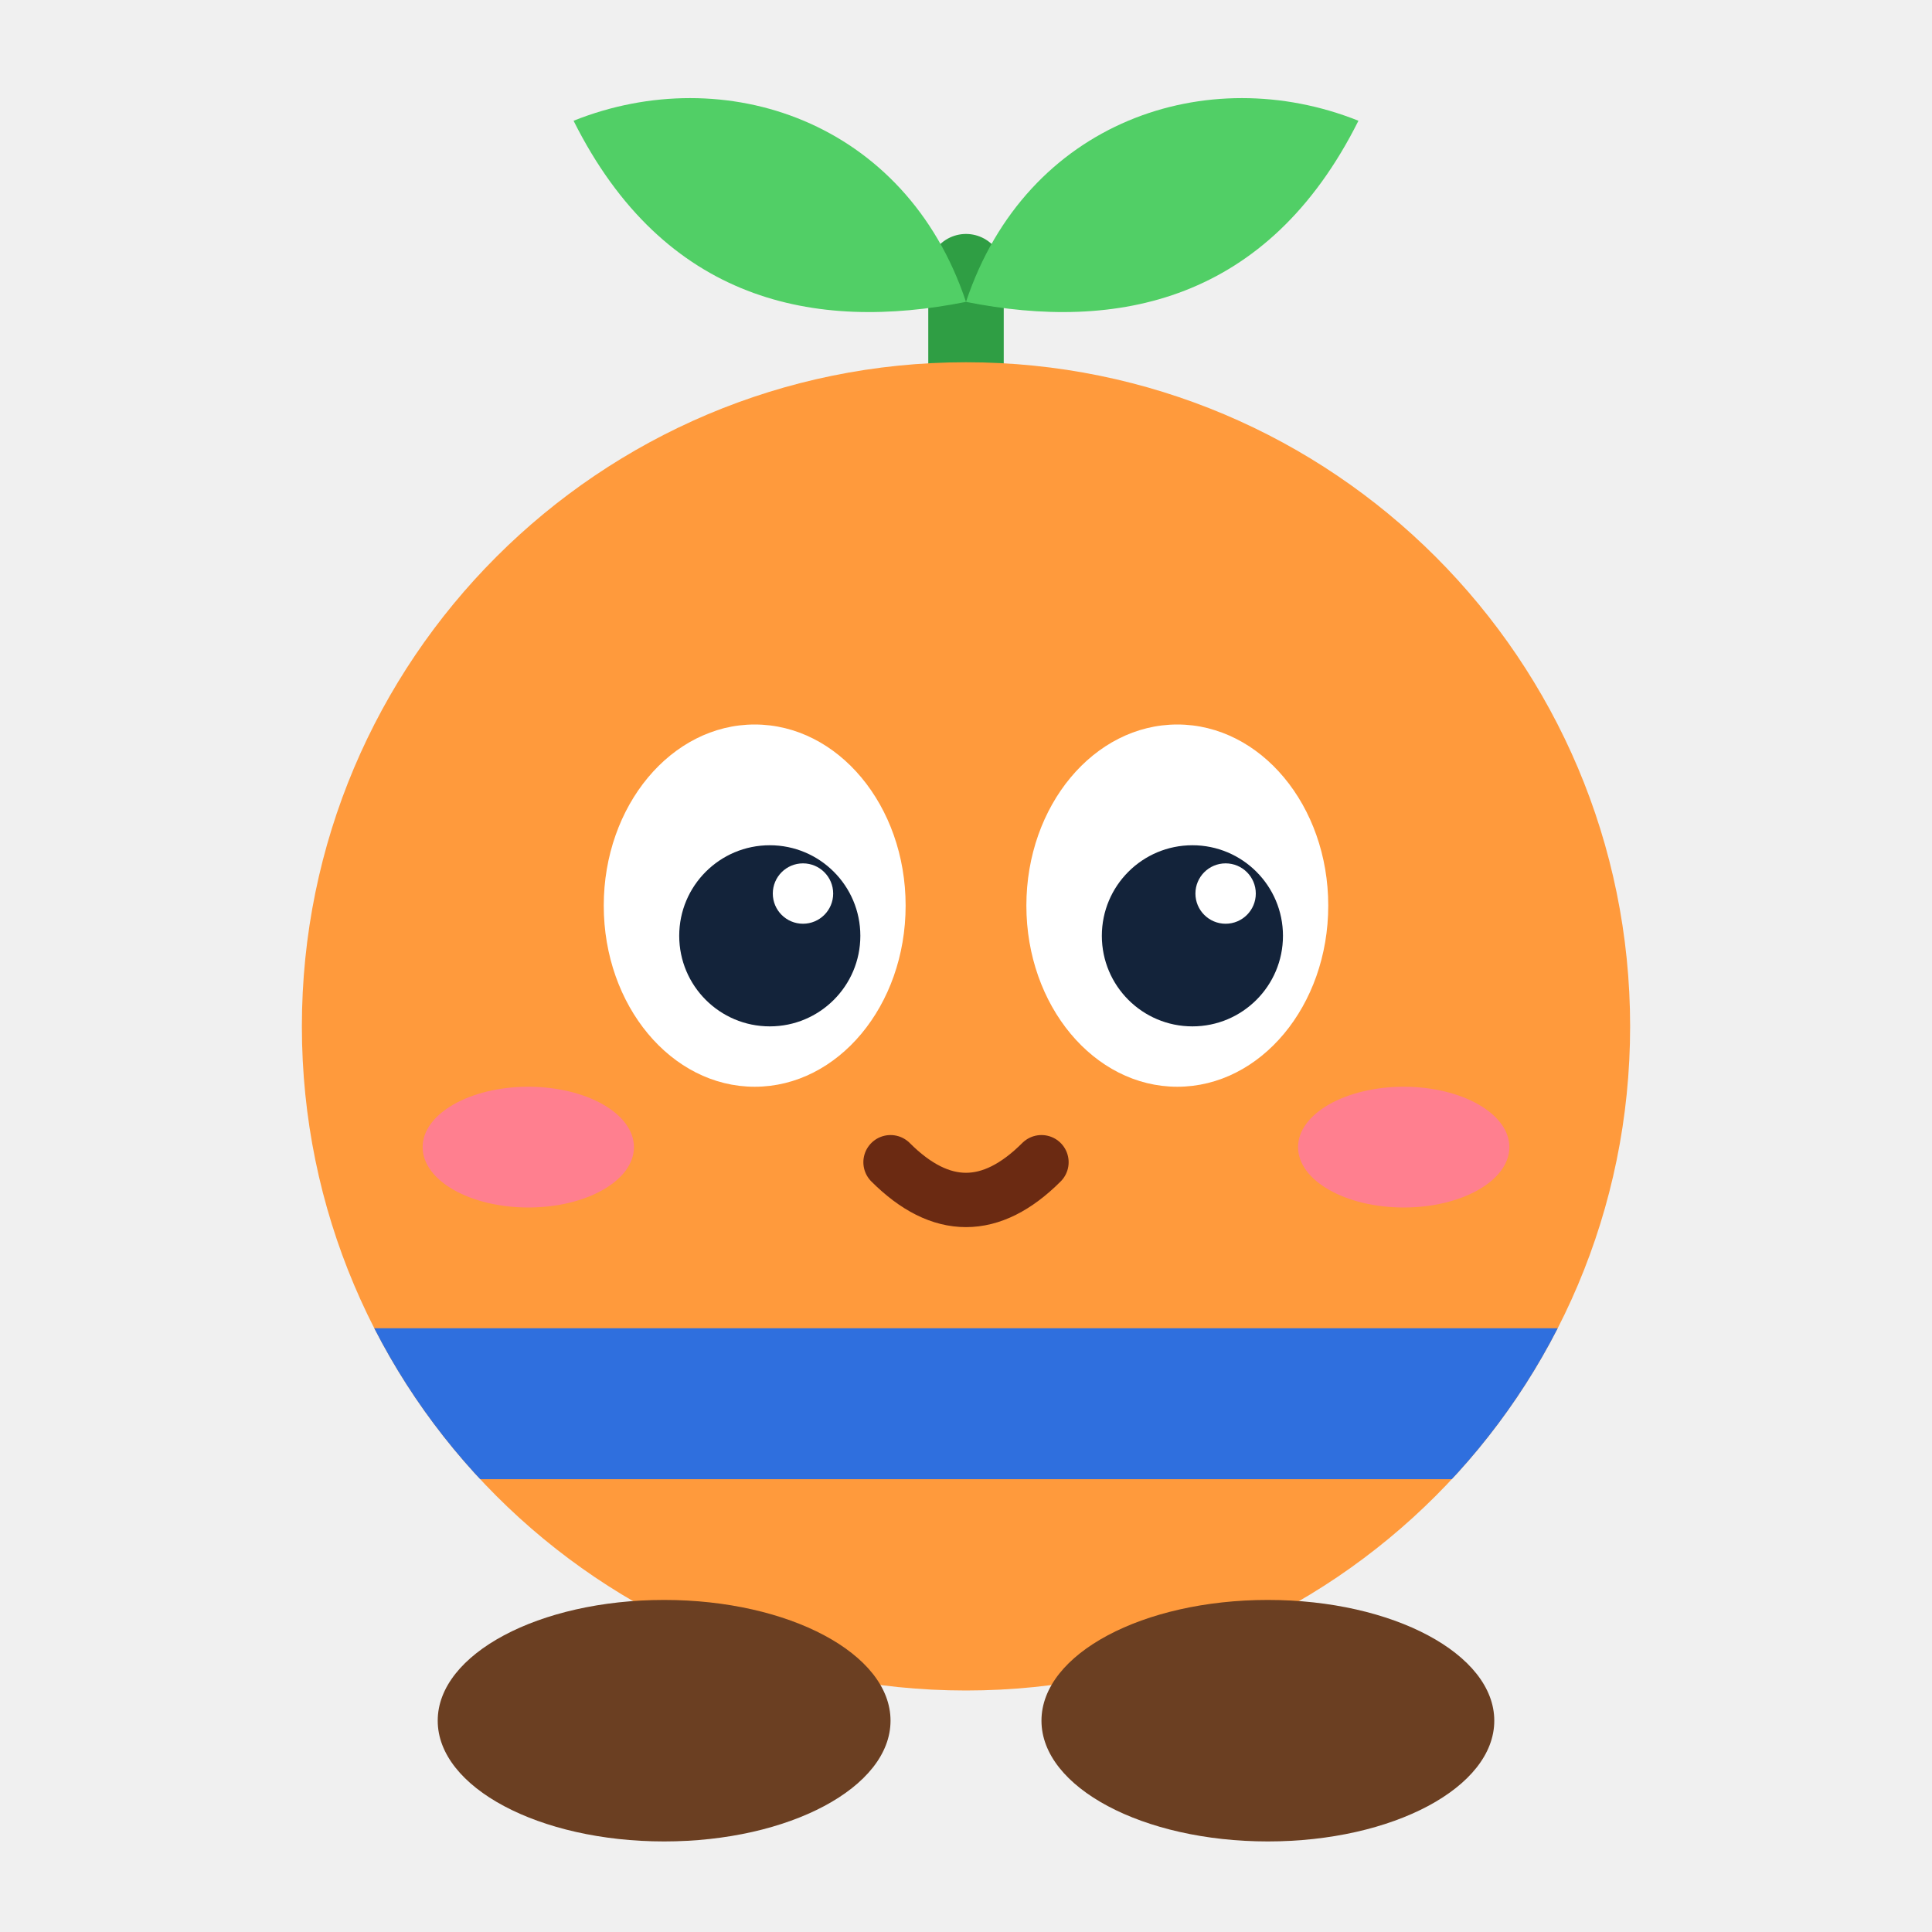
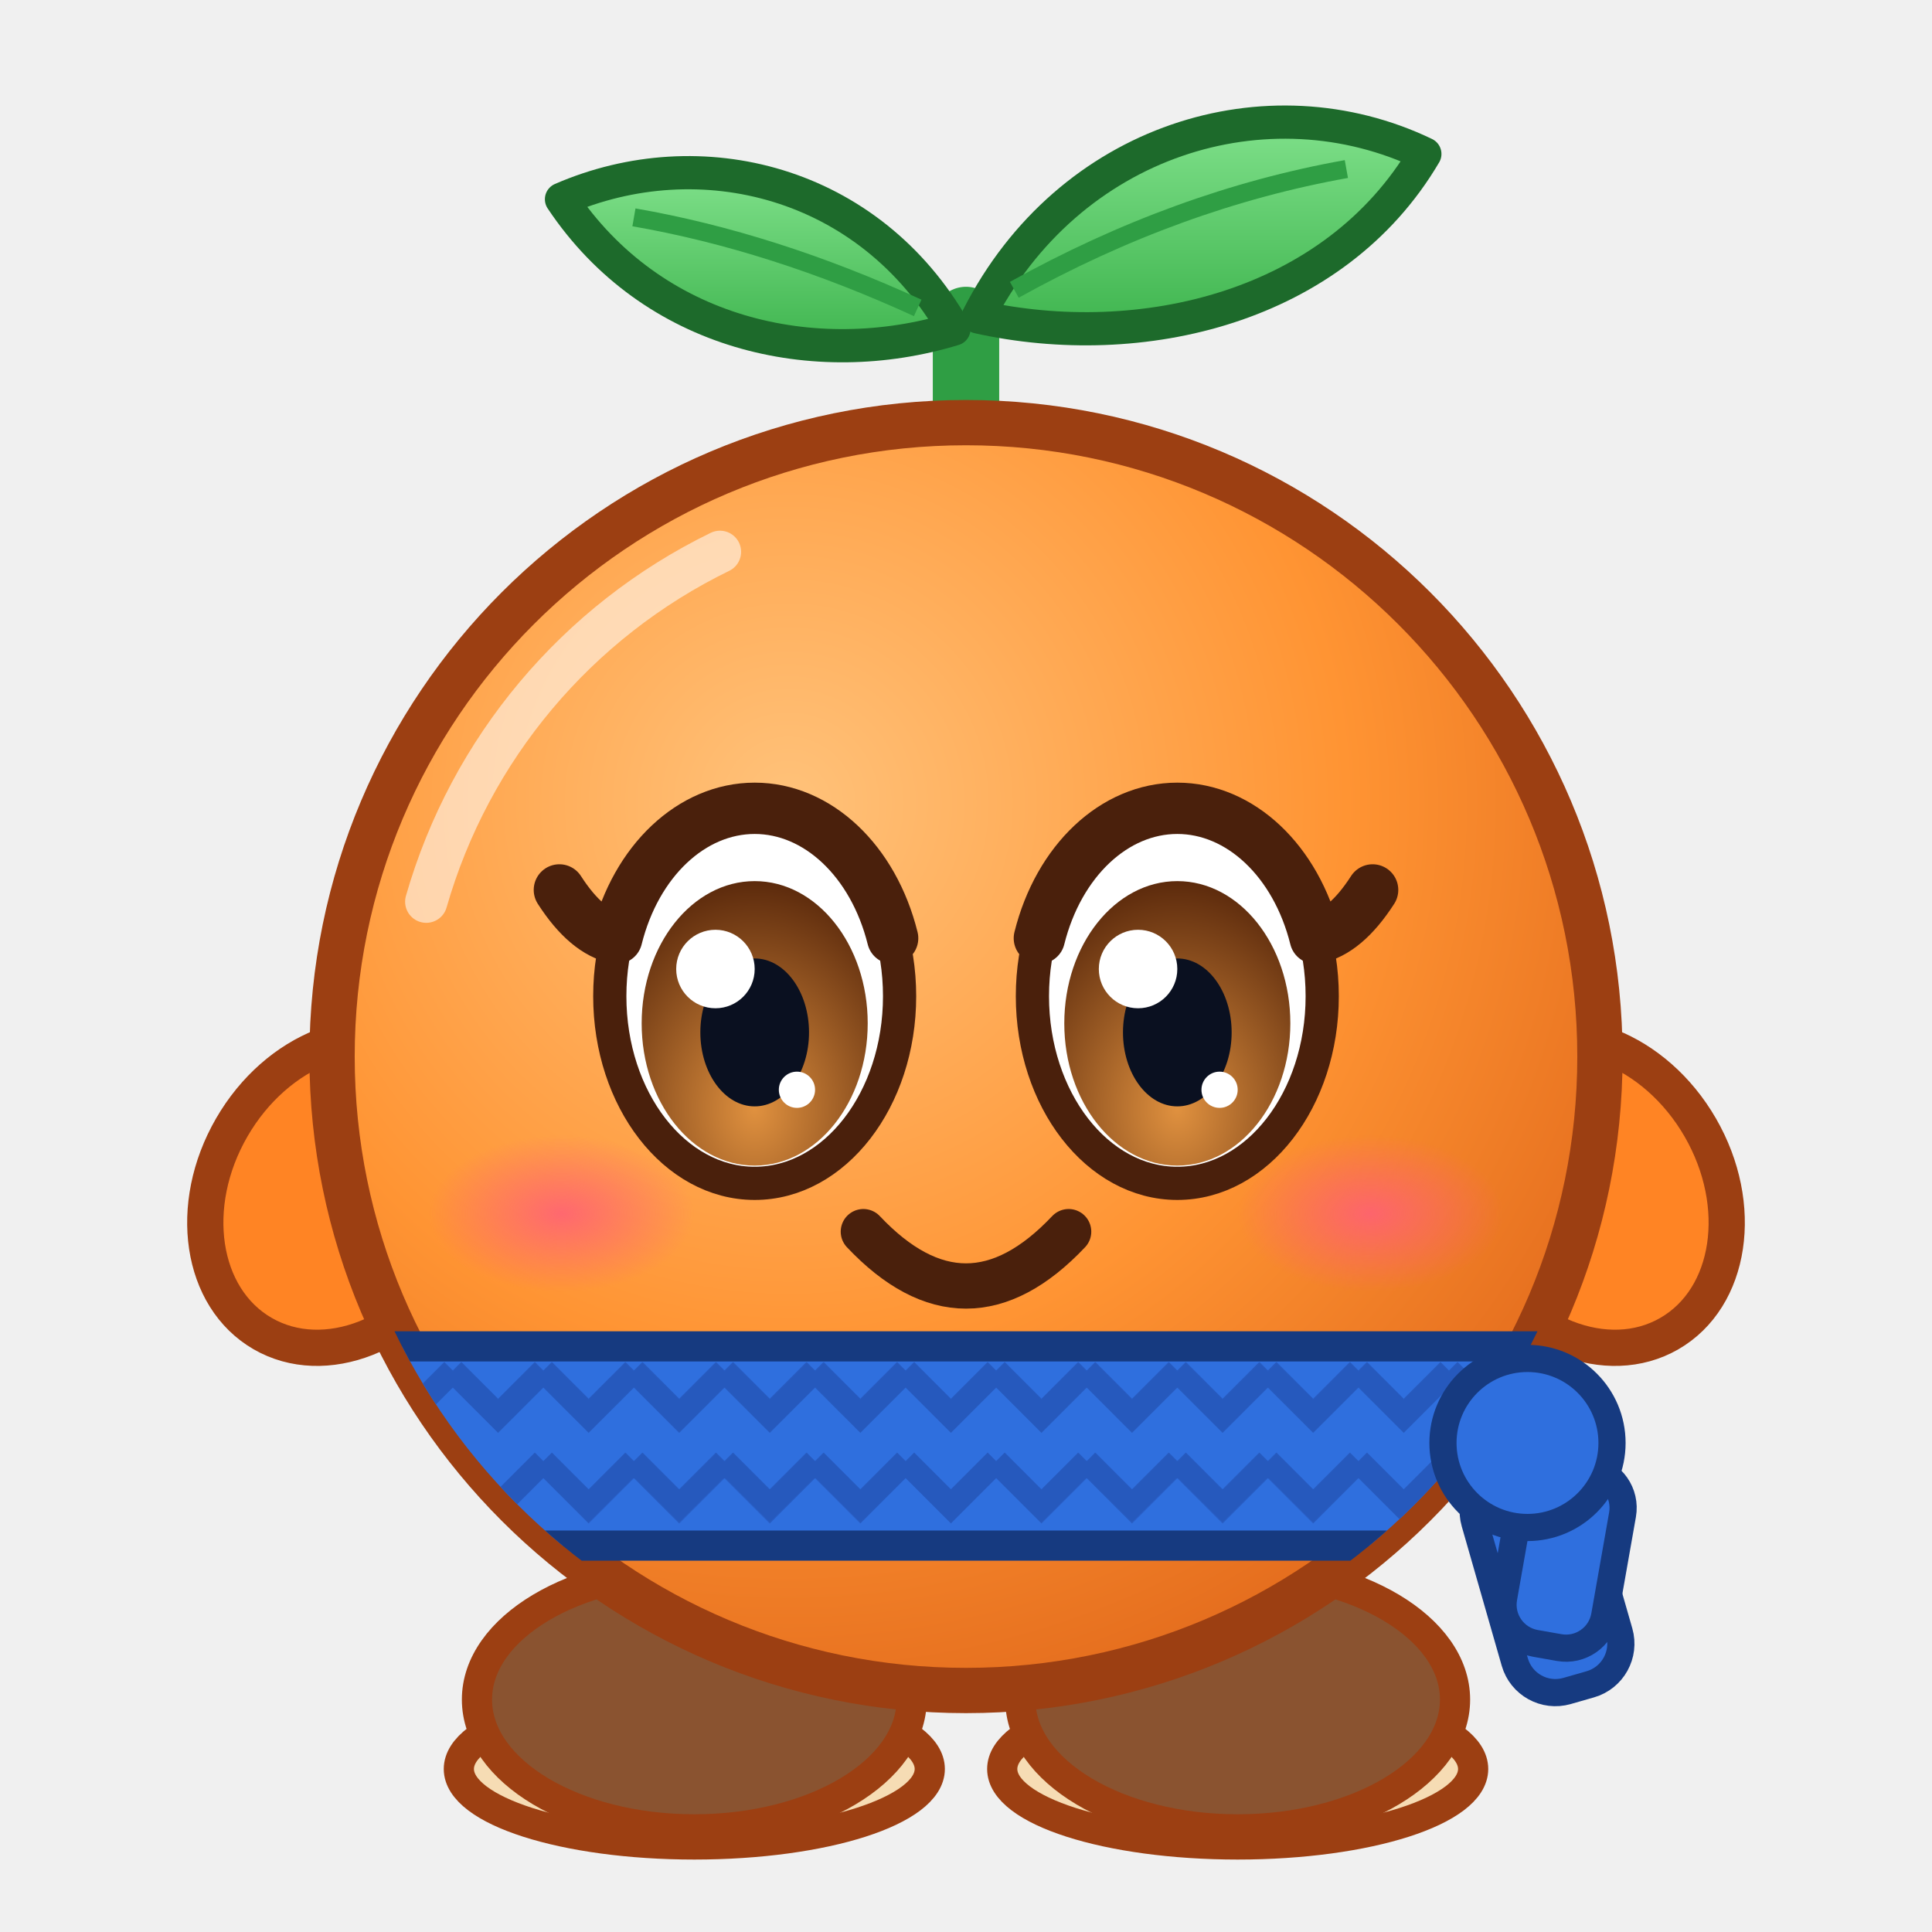
<svg xmlns="http://www.w3.org/2000/svg" viewBox="0 0 64 64">
  <defs>
-     <clipPath id="sprout-hop-body">
-       <circle cx="32" cy="34" r="22" />
+     <radialGradient id="sprout-hop-body" cx="0.36" cy="0.3" r="0.8">
+       <stop offset="0" stop-color="#ffc27a" />
+       <stop offset="0.55" stop-color="#ff9433" />
+       <stop offset="1" stop-color="#df6519" />
+     </radialGradient>
+     <radialGradient id="sprout-hop-iris" cx="0.5" cy="0.8" r="0.8">
+       <stop offset="0" stop-color="#e0913f" />
+       <stop offset="1" stop-color="#5c2a0c" />
+     </radialGradient>
+     <radialGradient id="sprout-hop-blush">
+       <stop offset="0" stop-color="#ff5f78" stop-opacity="0.85" />
+       <stop offset="1" stop-color="#ff5f78" stop-opacity="0" />
+     </radialGradient>
+     <clipPath id="sprout-hop-clip">
+       <circle cx="32" cy="35" r="21" />
    </clipPath>
+     <pattern id="sprout-hop-knit" width="3" height="3" patternUnits="userSpaceOnUse">
+       <path d="M0 0.4L1.5 1.9L3 0.4" fill="none" stroke="#2659bd" stroke-width="0.8" />
+     </pattern>
+     <linearGradient id="sprout-hop-leaf" x1="0" y1="0" x2="0" y2="1">
+       <stop offset="0" stop-color="#7fe08a" />
+       <stop offset="1" stop-color="#3fb54f" />
+     </linearGradient>
  </defs>
-   <path d="M32 13V9" stroke="#2f9e44" stroke-width="2.5" stroke-linecap="round" />
-   <path d="M32 10C30 4 24 2 19 4c3 6 8 7 13 6Z" fill="#51cf66" />
-   <path d="M32 10c2-6 8-8 13-6-3 6-8 7-13 6Z" fill="#51cf66" />
-   <circle cx="32" cy="34" r="22" fill="#ff9a3c" />
-   <rect x="8" y="44" width="48" height="5" fill="#2f6fde" clip-path="url(#sprout-hop-body)" />
-   <ellipse cx="25" cy="30" rx="5" ry="6" fill="#fff" />
-   <ellipse cx="39" cy="30" rx="5" ry="6" fill="#fff" />
-   <circle cx="25.5" cy="31" r="3" fill="#13233a" />
-   <circle cx="39.5" cy="31" r="3" fill="#13233a" />
-   <circle cx="26.6" cy="29.6" r="1" fill="#fff" />
-   <circle cx="40.6" cy="29.6" r="1" fill="#fff" />
-   <ellipse cx="17.5" cy="38" rx="3.5" ry="2" fill="#ff7f8f" />
-   <ellipse cx="46.5" cy="38" rx="3.5" ry="2" fill="#ff7f8f" />
-   <path d="M29.5 38.5q2.5 2.5 5 0" stroke="#6b2a12" stroke-width="1.8" fill="none" stroke-linecap="round" />
-   <ellipse cx="22" cy="57" rx="7.5" ry="4" fill="#6b3f22" />
-   <ellipse cx="42" cy="57" rx="7.5" ry="4" fill="#6b3f22" />
+   <g stroke="#1d6a2b" stroke-width="1.1" stroke-linejoin="round">
+     <path d="M32 15.5V10.6" stroke="#2f9e44" stroke-width="2.2" stroke-linecap="round" />
+     <path d="M31.6 10.9C28.8 6 23.2 4.6 18.6 6.6C21.6 11.1 27 12.3 31.6 10.9Z" fill="url(#sprout-hop-leaf)" />
+     <path d="M32.4 10.5C35.4 4.6 42 2.6 47.2 5.1C44.2 10.2 37.8 11.7 32.4 10.5Z" fill="url(#sprout-hop-leaf)" />
+     <path d="M30.4 10.2Q25.6 8 21 7.2M33.6 9.6Q39 6.6 44.6 5.6" fill="none" stroke="#2f9e44" stroke-width="0.6" />
+   </g>
+   <g stroke="#9c3f12" stroke-width="1">
+     <g>
+       <ellipse cx="23" cy="58.6" rx="7.8" ry="2.5" fill="#f6dcb4" />
+       <ellipse cx="23" cy="56.3" rx="7.2" ry="4.3" fill="#8a5330" />
+     </g>
+     <g>
+       <ellipse cx="41" cy="58.6" rx="7.8" ry="2.5" fill="#f6dcb4" />
+       <ellipse cx="41" cy="56.3" rx="7.2" ry="4.3" fill="#8a5330" />
+     </g>
+   </g>
+   <ellipse cx="11.4" cy="39.5" rx="4.3" ry="5.4" transform="rotate(30 11.4 39.5)" fill="#ff8424" stroke="#9c3f12" stroke-width="1.2" />
+   <ellipse cx="52.6" cy="39.5" rx="4.3" ry="5.4" transform="rotate(-30 52.6 39.5)" fill="#ff8424" stroke="#9c3f12" stroke-width="1.2" />
+   <circle cx="32" cy="35" r="21" fill="url(#sprout-hop-body)" stroke="#9c3f12" stroke-width="1.5" />
+   <path d="M14.12 29.87A18.6 18.6 0 0 1 23.85 18.28" fill="none" stroke="#ffffff" stroke-opacity="0.55" stroke-width="1.4" stroke-linecap="round" />
+   <g>
+     <g clip-path="url(#sprout-hop-clip)">
+       <rect x="8" y="44.6" width="48" height="6.6" fill="#2f6fde" />
+       <rect x="8" y="44.6" width="48" height="6.6" fill="url(#sprout-hop-knit)" />
+       <path d="M8 44.6H56M8 51.2H56" stroke="#163a80" stroke-width="1" />
+     </g>
+     <g fill="#2f6fde" stroke="#163a80" stroke-width="0.9">
+       <rect x="48.4" y="48.6" width="3.6" height="7.6" rx="1.4" transform="rotate(-16 50.2 48.6)" />
+       <rect x="50.6" y="48.6" width="3.4" height="6" rx="1.3" transform="rotate(10 52.3 48.6)" />
+       <circle cx="50.6" cy="47.8" r="2.8" />
+     </g>
+   </g>
+   <ellipse cx="18.6" cy="40.2" rx="4.4" ry="2.6" fill="url(#sprout-hop-blush)" />
+   <ellipse cx="45.4" cy="40.2" rx="4.4" ry="2.6" fill="url(#sprout-hop-blush)" />
+   <g>
+     <ellipse cx="25" cy="33" rx="4.8" ry="6.2" fill="#ffffff" stroke="#4a200c" stroke-width="1.1" />
+     <ellipse cx="25" cy="33.9" rx="3.744" ry="4.712" fill="url(#sprout-hop-iris)" />
+     <ellipse cx="25" cy="34.2" rx="1.8" ry="2.45" fill="#0a1020" />
+     <circle cx="23.7" cy="32.1" r="1.3" fill="#ffffff" />
+     <circle cx="26.4" cy="36.1" r="0.6" fill="#ffffff" />
+     <path d="M20.43 31.08A4.8 6.2 0 0 1 29.57 31.08M20.43 31.08q-1 -0.2 -1.9 -1.6" fill="none" stroke="#4a200c" stroke-width="1.7" stroke-linecap="round" />
+   </g>
+   <g>
+     <ellipse cx="39" cy="33" rx="4.8" ry="6.2" fill="#ffffff" stroke="#4a200c" stroke-width="1.1" />
+     <ellipse cx="39" cy="33.9" rx="3.744" ry="4.712" fill="url(#sprout-hop-iris)" />
+     <ellipse cx="39" cy="34.2" rx="1.8" ry="2.45" fill="#0a1020" />
+     <circle cx="37.7" cy="32.1" r="1.3" fill="#ffffff" />
+     <circle cx="40.4" cy="36.1" r="0.6" fill="#ffffff" />
+     <path d="M34.43 31.08A4.8 6.2 0 0 1 43.57 31.08M43.57 31.08q1 -0.2 1.9 -1.6" fill="none" stroke="#4a200c" stroke-width="1.7" stroke-linecap="round" />
+   </g>
+   <path d="M28.6 40.8Q32 44.4 35.4 40.8" fill="none" stroke="#4a200c" stroke-width="1.5" stroke-linecap="round" stroke-linejoin="round" />
</svg>
